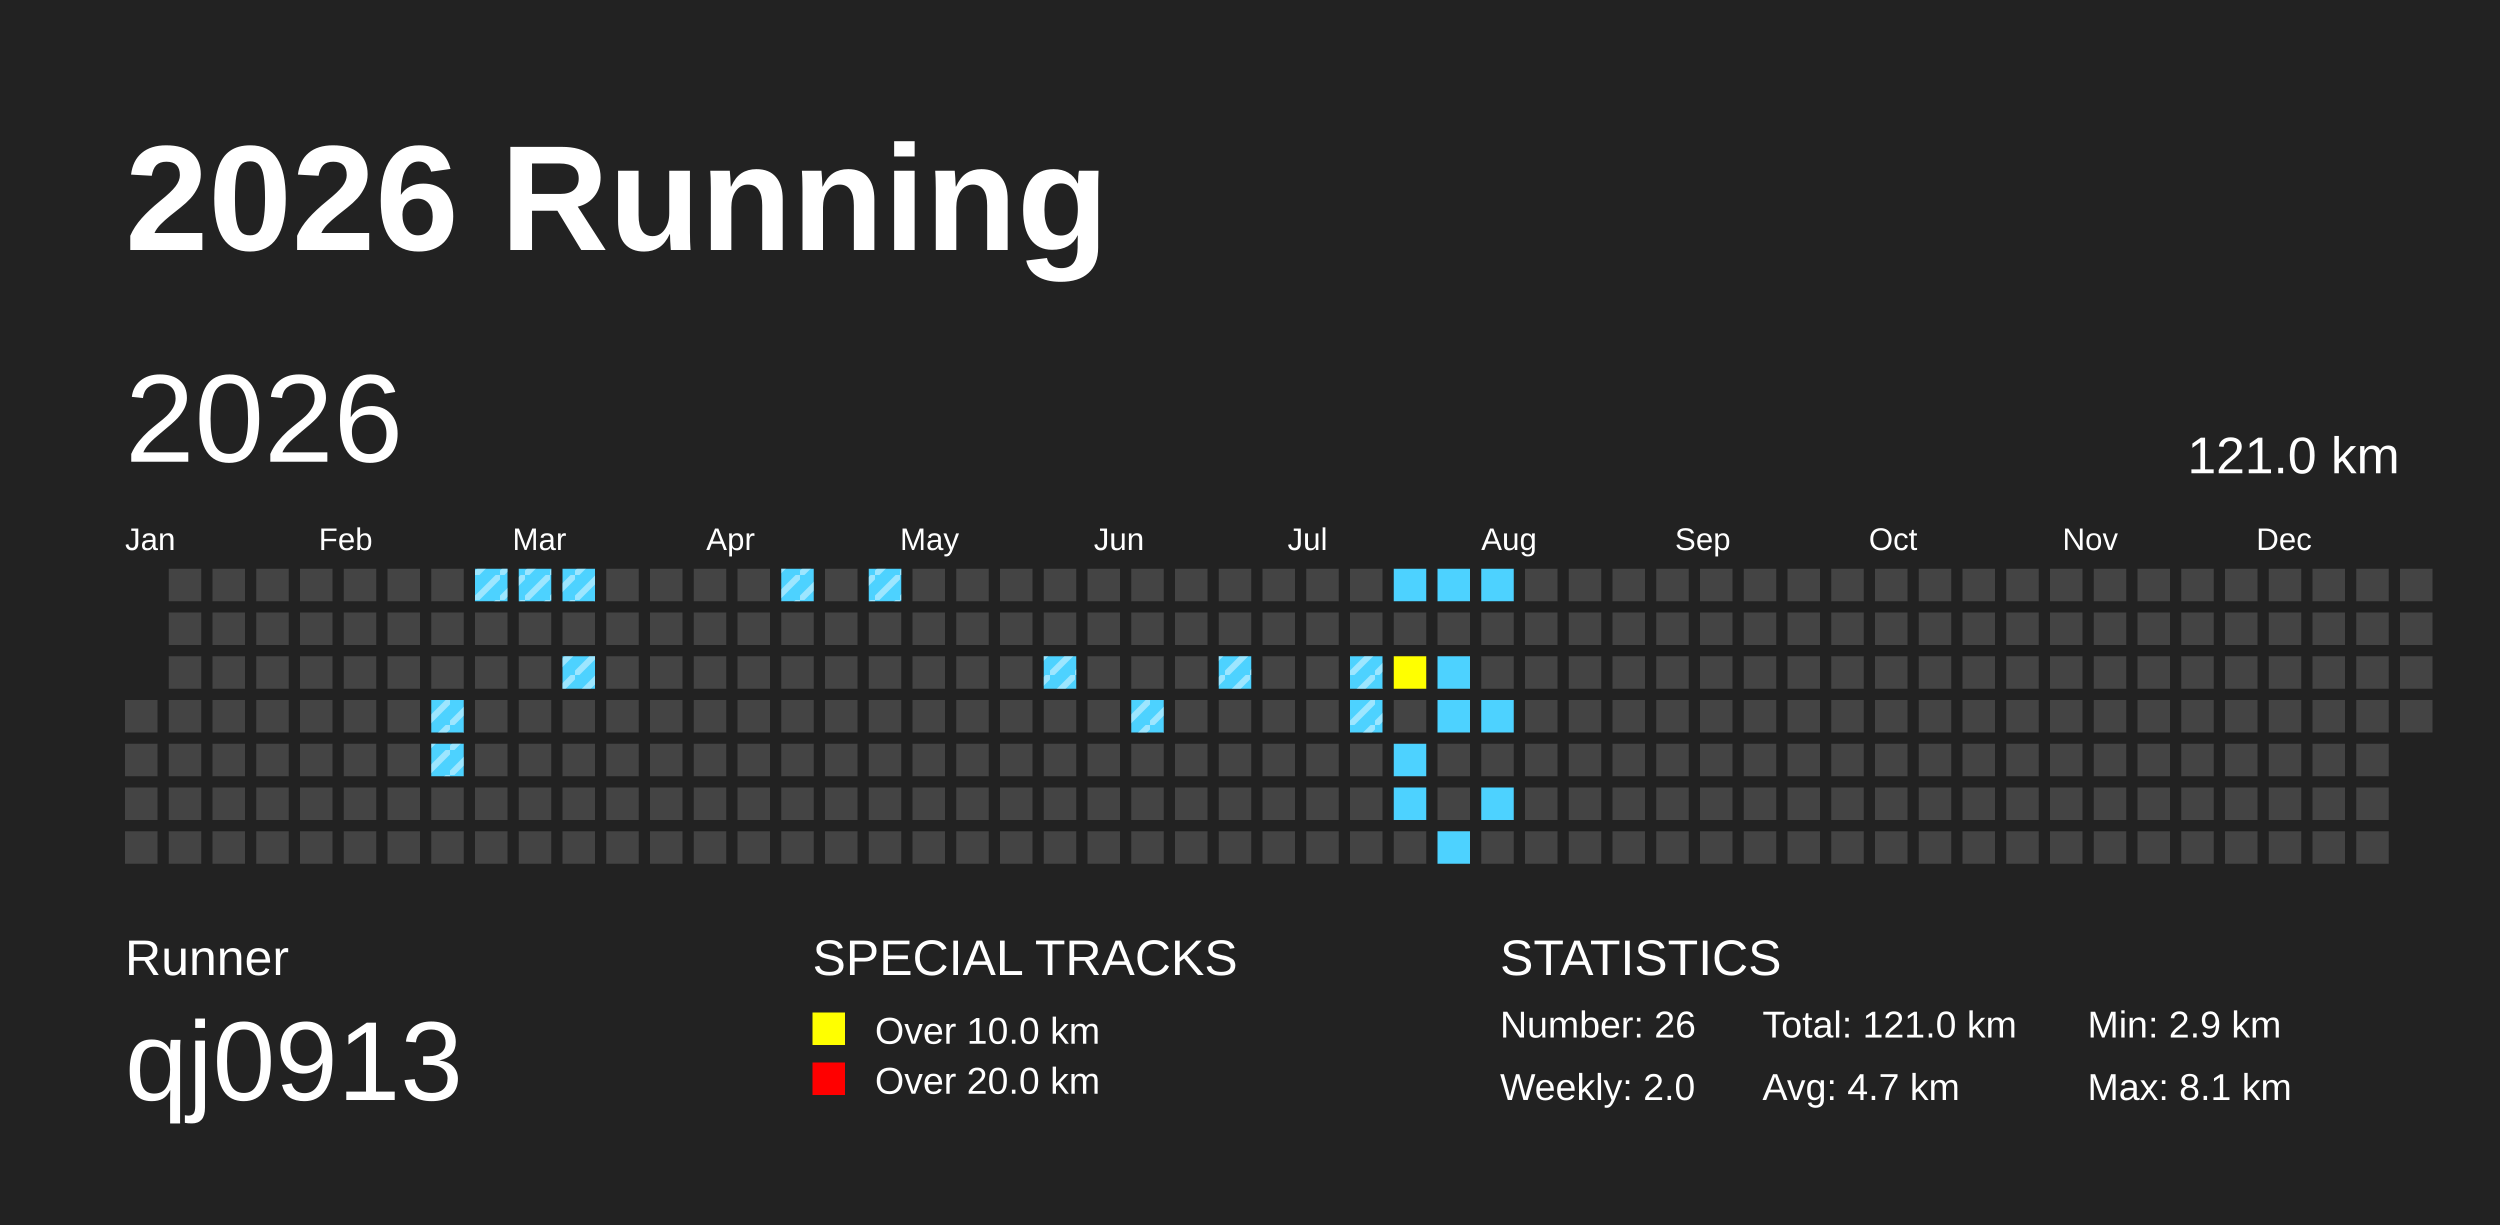
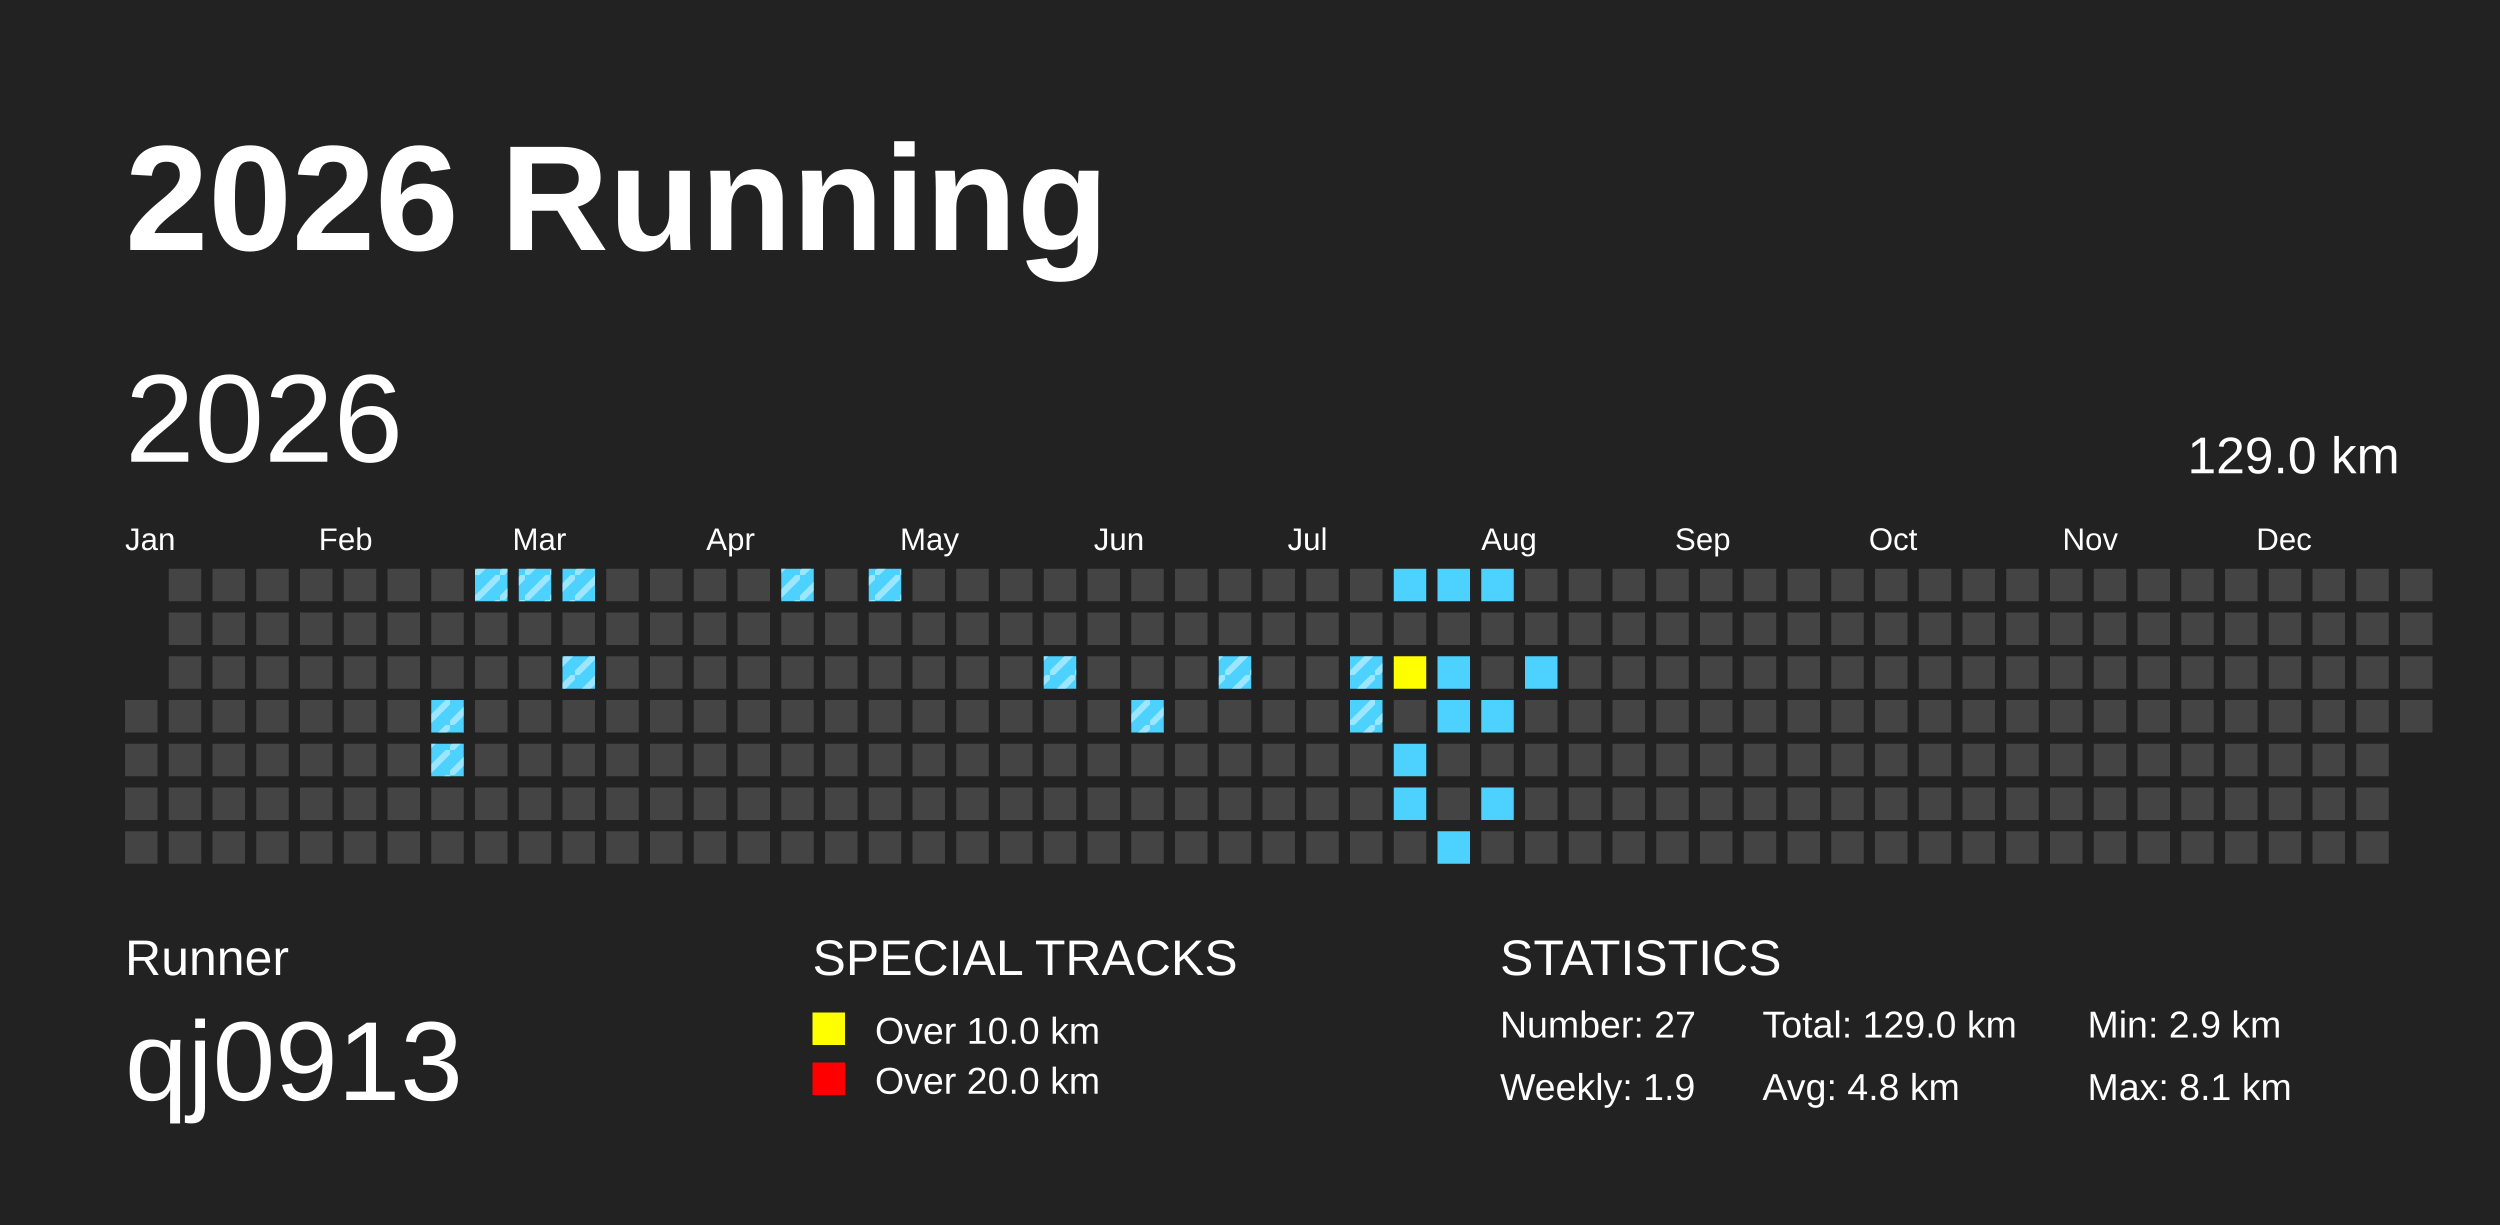
<svg xmlns="http://www.w3.org/2000/svg" baseProfile="full" height="98mm" version="1.1" viewBox="0,0,200,98" width="200mm">
  <defs>
    <pattern height="2" id="indoor-stripe" patternUnits="userSpaceOnUse" width="2">
      <line stroke="white" stroke-opacity="0.45" stroke-width="0.5" x1="0" x2="2" y1="2" y2="0" />
    </pattern>
  </defs>
  <rect fill="#222222" height="98" width="200" x="0" y="0" />
  <text fill="#FFFFFF" style="font-size:12px; font-family:Arial; font-weight:bold;" x="10" y="20">2026 Running</text>
  <text fill="#FFFFFF" style="font-size:4px; font-family:Arial" x="10" y="78">Runner</text>
  <text fill="#FFFFFF" style="font-size:9px; font-family:Arial" x="10" y="88">qj0913</text>
  <text fill="#FFFFFF" style="font-size:4px; font-family:Arial" x="65" y="78">SPECIAL TRACKS</text>
  <rect fill="yellow" height="2.6" width="2.6" x="65" y="81" />
  <text fill="#FFFFFF" style="font-size:3px; font-family:Arial" x="70" y="83.5">Over 10.0 km</text>
  <rect fill="red" height="2.6" width="2.6" x="65" y="85" />
  <text fill="#FFFFFF" style="font-size:3px; font-family:Arial" x="70" y="87.5">Over 20.0 km</text>
  <text fill="#FFFFFF" style="font-size:4px; font-family:Arial" x="120" y="78">STATISTICS</text>
-   <text fill="#FFFFFF" style="font-size:3px; font-family:Arial" x="120" y="83">Number: 26</text>
-   <text fill="#FFFFFF" style="font-size:3px; font-family:Arial" x="120" y="88">Weekly: 2.0</text>
-   <text fill="#FFFFFF" style="font-size:3px; font-family:Arial" x="141" y="83">Total: 121.0 km</text>
-   <text fill="#FFFFFF" style="font-size:3px; font-family:Arial" x="141" y="88">Avg: 4.7 km</text>
+   <text fill="#FFFFFF" style="font-size:3px; font-family:Arial" x="120" y="83">Number: 27</text>
+   <text fill="#FFFFFF" style="font-size:3px; font-family:Arial" x="120" y="88">Weekly: 1.9</text>
+   <text fill="#FFFFFF" style="font-size:3px; font-family:Arial" x="141" y="83">Total: 129.0 km</text>
+   <text fill="#FFFFFF" style="font-size:3px; font-family:Arial" x="141" y="88">Avg: 4.8 km</text>
  <text fill="#FFFFFF" style="font-size:3px; font-family:Arial" x="167" y="83">Min: 2.9 km</text>
  <text fill="#FFFFFF" style="font-size:3px; font-family:Arial" x="167" y="88">Max: 8.1 km</text>
  <text dominant-baseline="hanging" fill="#FFFFFF" style="font-size:10.0px; font-family:Arial;" x="10" y="30">2026</text>
-   <text dominant-baseline="hanging" fill="#FFFFFF" style="font-size:4.125px; font-family:Arial;" x="175" y="35">121.0 km</text>
+   <text dominant-baseline="hanging" fill="#FFFFFF" style="font-size:4.125px; font-family:Arial;" x="175" y="35">129.0 km</text>
  <text fill="#FFFFFF" style="font-size:2.5px; font-family:Arial" x="10.0" y="44">Jan</text>
  <text fill="#FFFFFF" style="font-size:2.5px; font-family:Arial" x="25.5" y="44">Feb</text>
  <text fill="#FFFFFF" style="font-size:2.5px; font-family:Arial" x="41.0" y="44">Mar</text>
  <text fill="#FFFFFF" style="font-size:2.5px; font-family:Arial" x="56.5" y="44">Apr</text>
  <text fill="#FFFFFF" style="font-size:2.5px; font-family:Arial" x="72.0" y="44">May</text>
  <text fill="#FFFFFF" style="font-size:2.5px; font-family:Arial" x="87.5" y="44">Jun</text>
  <text fill="#FFFFFF" style="font-size:2.5px; font-family:Arial" x="103.0" y="44">Jul</text>
  <text fill="#FFFFFF" style="font-size:2.5px; font-family:Arial" x="118.5" y="44">Aug</text>
  <text fill="#FFFFFF" style="font-size:2.5px; font-family:Arial" x="134.0" y="44">Sep</text>
  <text fill="#FFFFFF" style="font-size:2.5px; font-family:Arial" x="149.5" y="44">Oct</text>
  <text fill="#FFFFFF" style="font-size:2.5px; font-family:Arial" x="165.0" y="44">Nov</text>
  <text fill="#FFFFFF" style="font-size:2.5px; font-family:Arial" x="180.5" y="44">Dec</text>
  <rect fill="#444444" height="2.6" width="2.6" x="10.0" y="56.0" />
  <rect fill="#444444" height="2.6" width="2.6" x="10.0" y="59.5" />
  <rect fill="#444444" height="2.6" width="2.6" x="10.0" y="63.0" />
  <rect fill="#444444" height="2.6" width="2.6" x="10.0" y="66.5" />
  <rect fill="#444444" height="2.6" width="2.6" x="13.5" y="45.5" />
  <rect fill="#444444" height="2.6" width="2.6" x="13.5" y="49.0" />
  <rect fill="#444444" height="2.6" width="2.6" x="13.5" y="52.5" />
  <rect fill="#444444" height="2.6" width="2.6" x="13.5" y="56.0" />
  <rect fill="#444444" height="2.6" width="2.6" x="13.5" y="59.5" />
  <rect fill="#444444" height="2.6" width="2.6" x="13.5" y="63.0" />
  <rect fill="#444444" height="2.6" width="2.6" x="13.5" y="66.5" />
  <rect fill="#444444" height="2.6" width="2.6" x="17.0" y="45.5" />
  <rect fill="#444444" height="2.6" width="2.6" x="17.0" y="49.0" />
  <rect fill="#444444" height="2.6" width="2.6" x="17.0" y="52.5" />
  <rect fill="#444444" height="2.6" width="2.6" x="17.0" y="56.0" />
  <rect fill="#444444" height="2.6" width="2.6" x="17.0" y="59.5" />
  <rect fill="#444444" height="2.6" width="2.6" x="17.0" y="63.0" />
  <rect fill="#444444" height="2.6" width="2.6" x="17.0" y="66.5" />
  <rect fill="#444444" height="2.6" width="2.6" x="20.5" y="45.5" />
  <rect fill="#444444" height="2.6" width="2.6" x="20.5" y="49.0" />
  <rect fill="#444444" height="2.6" width="2.6" x="20.5" y="52.5" />
  <rect fill="#444444" height="2.6" width="2.6" x="20.5" y="56.0" />
  <rect fill="#444444" height="2.6" width="2.6" x="20.5" y="59.5" />
  <rect fill="#444444" height="2.6" width="2.6" x="20.5" y="63.0" />
  <rect fill="#444444" height="2.6" width="2.6" x="20.5" y="66.5" />
  <rect fill="#444444" height="2.6" width="2.6" x="24.0" y="45.5" />
  <rect fill="#444444" height="2.6" width="2.6" x="24.0" y="49.0" />
  <rect fill="#444444" height="2.6" width="2.6" x="24.0" y="52.5" />
  <rect fill="#444444" height="2.6" width="2.6" x="24.0" y="56.0" />
  <rect fill="#444444" height="2.6" width="2.6" x="24.0" y="59.5" />
  <rect fill="#444444" height="2.6" width="2.6" x="24.0" y="63.0" />
  <rect fill="#444444" height="2.6" width="2.6" x="24.0" y="66.5" />
  <rect fill="#444444" height="2.6" width="2.6" x="27.5" y="45.5" />
  <rect fill="#444444" height="2.6" width="2.6" x="27.5" y="49.0" />
  <rect fill="#444444" height="2.6" width="2.6" x="27.5" y="52.5" />
  <rect fill="#444444" height="2.6" width="2.6" x="27.5" y="56.0" />
  <rect fill="#444444" height="2.6" width="2.6" x="27.5" y="59.5" />
  <rect fill="#444444" height="2.6" width="2.6" x="27.5" y="63.0" />
  <rect fill="#444444" height="2.6" width="2.6" x="27.5" y="66.5" />
  <rect fill="#444444" height="2.6" width="2.6" x="31.0" y="45.5" />
  <rect fill="#444444" height="2.6" width="2.6" x="31.0" y="49.0" />
  <rect fill="#444444" height="2.6" width="2.6" x="31.0" y="52.5" />
  <rect fill="#444444" height="2.6" width="2.6" x="31.0" y="56.0" />
  <rect fill="#444444" height="2.6" width="2.6" x="31.0" y="59.5" />
  <rect fill="#444444" height="2.6" width="2.6" x="31.0" y="63.0" />
  <rect fill="#444444" height="2.6" width="2.6" x="31.0" y="66.5" />
  <rect fill="#444444" height="2.6" width="2.6" x="34.5" y="45.5" />
  <rect fill="#444444" height="2.6" width="2.6" x="34.5" y="49.0" />
  <rect fill="#444444" height="2.6" width="2.6" x="34.5" y="52.5" />
  <rect fill="#4DD2FF" height="2.6" width="2.6" x="34.5" y="56.0" />
  <rect fill="url(#indoor-stripe)" height="2.6" style="pointer-events: none;" width="2.6" x="34.5" y="56.0" />
  <rect fill="#4DD2FF" height="2.6" width="2.6" x="34.5" y="59.5" />
  <rect fill="url(#indoor-stripe)" height="2.6" style="pointer-events: none;" width="2.6" x="34.5" y="59.5" />
  <rect fill="#444444" height="2.6" width="2.6" x="34.5" y="63.0" />
  <rect fill="#444444" height="2.6" width="2.6" x="34.5" y="66.5" />
  <rect fill="#4DD2FF" height="2.6" width="2.6" x="38.0" y="45.5" />
  <rect fill="url(#indoor-stripe)" height="2.6" style="pointer-events: none;" width="2.6" x="38.0" y="45.5" />
  <rect fill="#444444" height="2.6" width="2.6" x="38.0" y="49.0" />
  <rect fill="#444444" height="2.6" width="2.6" x="38.0" y="52.5" />
  <rect fill="#444444" height="2.6" width="2.6" x="38.0" y="56.0" />
  <rect fill="#444444" height="2.6" width="2.6" x="38.0" y="59.5" />
  <rect fill="#444444" height="2.6" width="2.6" x="38.0" y="63.0" />
  <rect fill="#444444" height="2.6" width="2.6" x="38.0" y="66.5" />
  <rect fill="#4DD2FF" height="2.6" width="2.6" x="41.5" y="45.5" />
  <rect fill="url(#indoor-stripe)" height="2.6" style="pointer-events: none;" width="2.6" x="41.5" y="45.5" />
  <rect fill="#444444" height="2.6" width="2.6" x="41.5" y="49.0" />
  <rect fill="#444444" height="2.6" width="2.6" x="41.5" y="52.5" />
  <rect fill="#444444" height="2.6" width="2.6" x="41.5" y="56.0" />
  <rect fill="#444444" height="2.6" width="2.6" x="41.5" y="59.5" />
  <rect fill="#444444" height="2.6" width="2.6" x="41.5" y="63.0" />
  <rect fill="#444444" height="2.6" width="2.6" x="41.5" y="66.5" />
  <rect fill="#4DD2FF" height="2.6" width="2.6" x="45.0" y="45.5" />
  <rect fill="url(#indoor-stripe)" height="2.6" style="pointer-events: none;" width="2.6" x="45.0" y="45.5" />
  <rect fill="#444444" height="2.6" width="2.6" x="45.0" y="49.0" />
  <rect fill="#4DD2FF" height="2.6" width="2.6" x="45.0" y="52.5" />
  <rect fill="url(#indoor-stripe)" height="2.6" style="pointer-events: none;" width="2.6" x="45.0" y="52.5" />
  <rect fill="#444444" height="2.6" width="2.6" x="45.0" y="56.0" />
  <rect fill="#444444" height="2.6" width="2.6" x="45.0" y="59.5" />
  <rect fill="#444444" height="2.6" width="2.6" x="45.0" y="63.0" />
  <rect fill="#444444" height="2.6" width="2.6" x="45.0" y="66.5" />
  <rect fill="#444444" height="2.6" width="2.6" x="48.5" y="45.5" />
  <rect fill="#444444" height="2.6" width="2.6" x="48.5" y="49.0" />
  <rect fill="#444444" height="2.6" width="2.6" x="48.5" y="52.5" />
  <rect fill="#444444" height="2.6" width="2.6" x="48.5" y="56.0" />
  <rect fill="#444444" height="2.6" width="2.6" x="48.5" y="59.5" />
  <rect fill="#444444" height="2.6" width="2.6" x="48.5" y="63.0" />
  <rect fill="#444444" height="2.6" width="2.6" x="48.5" y="66.5" />
  <rect fill="#444444" height="2.6" width="2.6" x="52.0" y="45.5" />
  <rect fill="#444444" height="2.6" width="2.6" x="52.0" y="49.0" />
  <rect fill="#444444" height="2.6" width="2.6" x="52.0" y="52.5" />
  <rect fill="#444444" height="2.6" width="2.6" x="52.0" y="56.0" />
  <rect fill="#444444" height="2.6" width="2.6" x="52.0" y="59.5" />
  <rect fill="#444444" height="2.6" width="2.6" x="52.0" y="63.0" />
  <rect fill="#444444" height="2.6" width="2.6" x="52.0" y="66.5" />
  <rect fill="#444444" height="2.6" width="2.6" x="55.5" y="45.5" />
  <rect fill="#444444" height="2.6" width="2.6" x="55.5" y="49.0" />
  <rect fill="#444444" height="2.6" width="2.6" x="55.5" y="52.5" />
  <rect fill="#444444" height="2.6" width="2.6" x="55.5" y="56.0" />
  <rect fill="#444444" height="2.6" width="2.6" x="55.5" y="59.5" />
  <rect fill="#444444" height="2.6" width="2.6" x="55.5" y="63.0" />
  <rect fill="#444444" height="2.6" width="2.6" x="55.5" y="66.5" />
  <rect fill="#444444" height="2.6" width="2.6" x="59.0" y="45.5" />
  <rect fill="#444444" height="2.6" width="2.6" x="59.0" y="49.0" />
  <rect fill="#444444" height="2.6" width="2.6" x="59.0" y="52.5" />
  <rect fill="#444444" height="2.6" width="2.6" x="59.0" y="56.0" />
  <rect fill="#444444" height="2.6" width="2.6" x="59.0" y="59.5" />
  <rect fill="#444444" height="2.6" width="2.6" x="59.0" y="63.0" />
  <rect fill="#444444" height="2.6" width="2.6" x="59.0" y="66.5" />
  <rect fill="#4DD2FF" height="2.6" width="2.6" x="62.5" y="45.5" />
  <rect fill="url(#indoor-stripe)" height="2.6" style="pointer-events: none;" width="2.6" x="62.5" y="45.5" />
  <rect fill="#444444" height="2.6" width="2.6" x="62.5" y="49.0" />
  <rect fill="#444444" height="2.6" width="2.6" x="62.5" y="52.5" />
  <rect fill="#444444" height="2.6" width="2.6" x="62.5" y="56.0" />
  <rect fill="#444444" height="2.6" width="2.6" x="62.5" y="59.5" />
  <rect fill="#444444" height="2.6" width="2.6" x="62.5" y="63.0" />
  <rect fill="#444444" height="2.6" width="2.6" x="62.5" y="66.5" />
  <rect fill="#444444" height="2.6" width="2.6" x="66.0" y="45.5" />
  <rect fill="#444444" height="2.6" width="2.6" x="66.0" y="49.0" />
  <rect fill="#444444" height="2.6" width="2.6" x="66.0" y="52.5" />
  <rect fill="#444444" height="2.6" width="2.6" x="66.0" y="56.0" />
  <rect fill="#444444" height="2.6" width="2.6" x="66.0" y="59.5" />
  <rect fill="#444444" height="2.6" width="2.6" x="66.0" y="63.0" />
  <rect fill="#444444" height="2.6" width="2.6" x="66.0" y="66.5" />
  <rect fill="#4DD2FF" height="2.6" width="2.6" x="69.5" y="45.5" />
  <rect fill="url(#indoor-stripe)" height="2.6" style="pointer-events: none;" width="2.6" x="69.5" y="45.5" />
  <rect fill="#444444" height="2.6" width="2.6" x="69.5" y="49.0" />
  <rect fill="#444444" height="2.6" width="2.6" x="69.5" y="52.5" />
  <rect fill="#444444" height="2.6" width="2.6" x="69.5" y="56.0" />
  <rect fill="#444444" height="2.6" width="2.6" x="69.5" y="59.5" />
  <rect fill="#444444" height="2.6" width="2.6" x="69.5" y="63.0" />
  <rect fill="#444444" height="2.6" width="2.6" x="69.5" y="66.5" />
  <rect fill="#444444" height="2.6" width="2.6" x="73.0" y="45.5" />
  <rect fill="#444444" height="2.6" width="2.6" x="73.0" y="49.0" />
  <rect fill="#444444" height="2.6" width="2.6" x="73.0" y="52.5" />
  <rect fill="#444444" height="2.6" width="2.6" x="73.0" y="56.0" />
  <rect fill="#444444" height="2.6" width="2.6" x="73.0" y="59.5" />
  <rect fill="#444444" height="2.6" width="2.6" x="73.0" y="63.0" />
  <rect fill="#444444" height="2.6" width="2.6" x="73.0" y="66.5" />
  <rect fill="#444444" height="2.6" width="2.6" x="76.5" y="45.5" />
  <rect fill="#444444" height="2.6" width="2.6" x="76.5" y="49.0" />
  <rect fill="#444444" height="2.6" width="2.6" x="76.5" y="52.5" />
  <rect fill="#444444" height="2.6" width="2.6" x="76.5" y="56.0" />
  <rect fill="#444444" height="2.6" width="2.6" x="76.5" y="59.5" />
  <rect fill="#444444" height="2.6" width="2.6" x="76.5" y="63.0" />
  <rect fill="#444444" height="2.6" width="2.6" x="76.5" y="66.5" />
  <rect fill="#444444" height="2.6" width="2.6" x="80.0" y="45.5" />
  <rect fill="#444444" height="2.6" width="2.6" x="80.0" y="49.0" />
  <rect fill="#444444" height="2.6" width="2.6" x="80.0" y="52.5" />
  <rect fill="#444444" height="2.6" width="2.6" x="80.0" y="56.0" />
  <rect fill="#444444" height="2.6" width="2.6" x="80.0" y="59.5" />
  <rect fill="#444444" height="2.6" width="2.6" x="80.0" y="63.0" />
  <rect fill="#444444" height="2.6" width="2.6" x="80.0" y="66.5" />
  <rect fill="#444444" height="2.6" width="2.6" x="83.5" y="45.5" />
  <rect fill="#444444" height="2.6" width="2.6" x="83.5" y="49.0" />
  <rect fill="#4DD2FF" height="2.6" width="2.6" x="83.5" y="52.5" />
  <rect fill="url(#indoor-stripe)" height="2.6" style="pointer-events: none;" width="2.6" x="83.5" y="52.5" />
  <rect fill="#444444" height="2.6" width="2.6" x="83.5" y="56.0" />
  <rect fill="#444444" height="2.6" width="2.6" x="83.5" y="59.5" />
  <rect fill="#444444" height="2.6" width="2.6" x="83.5" y="63.0" />
  <rect fill="#444444" height="2.6" width="2.6" x="83.5" y="66.5" />
  <rect fill="#444444" height="2.6" width="2.6" x="87.0" y="45.5" />
  <rect fill="#444444" height="2.6" width="2.6" x="87.0" y="49.0" />
  <rect fill="#444444" height="2.6" width="2.6" x="87.0" y="52.5" />
  <rect fill="#444444" height="2.6" width="2.6" x="87.0" y="56.0" />
  <rect fill="#444444" height="2.6" width="2.6" x="87.0" y="59.5" />
  <rect fill="#444444" height="2.6" width="2.6" x="87.0" y="63.0" />
  <rect fill="#444444" height="2.6" width="2.6" x="87.0" y="66.5" />
  <rect fill="#444444" height="2.6" width="2.6" x="90.5" y="45.5" />
  <rect fill="#444444" height="2.6" width="2.6" x="90.5" y="49.0" />
  <rect fill="#444444" height="2.6" width="2.6" x="90.5" y="52.5" />
  <rect fill="#4DD2FF" height="2.6" width="2.6" x="90.5" y="56.0" />
  <rect fill="url(#indoor-stripe)" height="2.6" style="pointer-events: none;" width="2.6" x="90.5" y="56.0" />
  <rect fill="#444444" height="2.6" width="2.6" x="90.5" y="59.5" />
  <rect fill="#444444" height="2.6" width="2.6" x="90.5" y="63.0" />
  <rect fill="#444444" height="2.6" width="2.6" x="90.5" y="66.5" />
  <rect fill="#444444" height="2.6" width="2.6" x="94.0" y="45.5" />
  <rect fill="#444444" height="2.6" width="2.6" x="94.0" y="49.0" />
  <rect fill="#444444" height="2.6" width="2.6" x="94.0" y="52.5" />
  <rect fill="#444444" height="2.6" width="2.6" x="94.0" y="56.0" />
  <rect fill="#444444" height="2.6" width="2.6" x="94.0" y="59.5" />
  <rect fill="#444444" height="2.6" width="2.6" x="94.0" y="63.0" />
  <rect fill="#444444" height="2.6" width="2.6" x="94.0" y="66.5" />
  <rect fill="#444444" height="2.6" width="2.6" x="97.5" y="45.5" />
  <rect fill="#444444" height="2.6" width="2.6" x="97.5" y="49.0" />
  <rect fill="#4DD2FF" height="2.6" width="2.6" x="97.5" y="52.5" />
  <rect fill="url(#indoor-stripe)" height="2.6" style="pointer-events: none;" width="2.6" x="97.5" y="52.5" />
  <rect fill="#444444" height="2.6" width="2.6" x="97.5" y="56.0" />
  <rect fill="#444444" height="2.6" width="2.6" x="97.5" y="59.5" />
  <rect fill="#444444" height="2.6" width="2.6" x="97.5" y="63.0" />
  <rect fill="#444444" height="2.6" width="2.6" x="97.5" y="66.5" />
  <rect fill="#444444" height="2.6" width="2.6" x="101.0" y="45.5" />
  <rect fill="#444444" height="2.6" width="2.6" x="101.0" y="49.0" />
  <rect fill="#444444" height="2.6" width="2.6" x="101.0" y="52.5" />
  <rect fill="#444444" height="2.6" width="2.6" x="101.0" y="56.0" />
  <rect fill="#444444" height="2.6" width="2.6" x="101.0" y="59.5" />
  <rect fill="#444444" height="2.6" width="2.6" x="101.0" y="63.0" />
  <rect fill="#444444" height="2.6" width="2.6" x="101.0" y="66.5" />
  <rect fill="#444444" height="2.6" width="2.6" x="104.5" y="45.5" />
  <rect fill="#444444" height="2.6" width="2.6" x="104.5" y="49.0" />
  <rect fill="#444444" height="2.6" width="2.6" x="104.5" y="52.5" />
  <rect fill="#444444" height="2.6" width="2.6" x="104.5" y="56.0" />
  <rect fill="#444444" height="2.6" width="2.6" x="104.5" y="59.5" />
  <rect fill="#444444" height="2.6" width="2.6" x="104.5" y="63.0" />
  <rect fill="#444444" height="2.6" width="2.6" x="104.5" y="66.5" />
  <rect fill="#444444" height="2.6" width="2.6" x="108.0" y="45.5" />
  <rect fill="#444444" height="2.6" width="2.6" x="108.0" y="49.0" />
  <rect fill="#4DD2FF" height="2.6" width="2.6" x="108.0" y="52.5" />
  <rect fill="url(#indoor-stripe)" height="2.6" style="pointer-events: none;" width="2.6" x="108.0" y="52.5" />
  <rect fill="#4DD2FF" height="2.6" width="2.6" x="108.0" y="56.0" />
  <rect fill="url(#indoor-stripe)" height="2.6" style="pointer-events: none;" width="2.6" x="108.0" y="56.0" />
  <rect fill="#444444" height="2.6" width="2.6" x="108.0" y="59.5" />
  <rect fill="#444444" height="2.6" width="2.6" x="108.0" y="63.0" />
  <rect fill="#444444" height="2.6" width="2.6" x="108.0" y="66.5" />
  <rect fill="#4DD2FF" height="2.6" width="2.6" x="111.5" y="45.5" />
  <rect fill="#444444" height="2.6" width="2.6" x="111.5" y="49.0" />
  <rect fill="yellow" height="2.6" width="2.6" x="111.5" y="52.5" />
  <rect fill="#444444" height="2.6" width="2.6" x="111.5" y="56.0" />
  <rect fill="#4DD2FF" height="2.6" width="2.6" x="111.5" y="59.5" />
  <rect fill="#4DD2FF" height="2.6" width="2.6" x="111.5" y="63.0" />
  <rect fill="#444444" height="2.6" width="2.6" x="111.5" y="66.5" />
  <rect fill="#4DD2FF" height="2.6" width="2.6" x="115.0" y="45.5" />
  <rect fill="#444444" height="2.6" width="2.6" x="115.0" y="49.0" />
  <rect fill="#4DD2FF" height="2.6" width="2.6" x="115.0" y="52.5" />
  <rect fill="#4DD2FF" height="2.6" width="2.6" x="115.0" y="56.0" />
  <rect fill="#444444" height="2.6" width="2.6" x="115.0" y="59.5" />
  <rect fill="#444444" height="2.6" width="2.6" x="115.0" y="63.0" />
  <rect fill="#4DD2FF" height="2.6" width="2.6" x="115.0" y="66.5" />
  <rect fill="#4DD2FF" height="2.6" width="2.6" x="118.5" y="45.5" />
  <rect fill="#444444" height="2.6" width="2.6" x="118.5" y="49.0" />
  <rect fill="#444444" height="2.6" width="2.6" x="118.5" y="52.5" />
  <rect fill="#4DD2FF" height="2.6" width="2.6" x="118.5" y="56.0" />
  <rect fill="#444444" height="2.6" width="2.6" x="118.5" y="59.5" />
  <rect fill="#4DD2FF" height="2.6" width="2.6" x="118.5" y="63.0" />
  <rect fill="#444444" height="2.6" width="2.6" x="118.5" y="66.5" />
  <rect fill="#444444" height="2.6" width="2.6" x="122.0" y="45.5" />
  <rect fill="#444444" height="2.6" width="2.6" x="122.0" y="49.0" />
-   <rect fill="#444444" height="2.6" width="2.6" x="122.0" y="52.5" />
+   <rect fill="#4DD2FF" height="2.6" width="2.6" x="122.0" y="52.5" />
  <rect fill="#444444" height="2.6" width="2.6" x="122.0" y="56.0" />
  <rect fill="#444444" height="2.6" width="2.6" x="122.0" y="59.5" />
  <rect fill="#444444" height="2.6" width="2.6" x="122.0" y="63.0" />
  <rect fill="#444444" height="2.6" width="2.6" x="122.0" y="66.5" />
  <rect fill="#444444" height="2.6" width="2.6" x="125.5" y="45.5" />
  <rect fill="#444444" height="2.6" width="2.6" x="125.5" y="49.0" />
  <rect fill="#444444" height="2.6" width="2.6" x="125.5" y="52.5" />
  <rect fill="#444444" height="2.6" width="2.6" x="125.5" y="56.0" />
  <rect fill="#444444" height="2.6" width="2.6" x="125.5" y="59.5" />
  <rect fill="#444444" height="2.6" width="2.6" x="125.5" y="63.0" />
  <rect fill="#444444" height="2.6" width="2.6" x="125.5" y="66.5" />
  <rect fill="#444444" height="2.6" width="2.6" x="129.0" y="45.5" />
  <rect fill="#444444" height="2.6" width="2.6" x="129.0" y="49.0" />
  <rect fill="#444444" height="2.6" width="2.6" x="129.0" y="52.5" />
  <rect fill="#444444" height="2.6" width="2.6" x="129.0" y="56.0" />
  <rect fill="#444444" height="2.6" width="2.6" x="129.0" y="59.5" />
  <rect fill="#444444" height="2.6" width="2.6" x="129.0" y="63.0" />
  <rect fill="#444444" height="2.6" width="2.6" x="129.0" y="66.5" />
  <rect fill="#444444" height="2.6" width="2.6" x="132.5" y="45.5" />
  <rect fill="#444444" height="2.6" width="2.6" x="132.5" y="49.0" />
  <rect fill="#444444" height="2.6" width="2.6" x="132.5" y="52.5" />
  <rect fill="#444444" height="2.6" width="2.6" x="132.5" y="56.0" />
  <rect fill="#444444" height="2.6" width="2.6" x="132.5" y="59.5" />
  <rect fill="#444444" height="2.6" width="2.6" x="132.5" y="63.0" />
  <rect fill="#444444" height="2.6" width="2.6" x="132.5" y="66.5" />
  <rect fill="#444444" height="2.6" width="2.6" x="136.0" y="45.5" />
  <rect fill="#444444" height="2.6" width="2.6" x="136.0" y="49.0" />
  <rect fill="#444444" height="2.6" width="2.6" x="136.0" y="52.5" />
  <rect fill="#444444" height="2.6" width="2.6" x="136.0" y="56.0" />
  <rect fill="#444444" height="2.6" width="2.6" x="136.0" y="59.5" />
  <rect fill="#444444" height="2.6" width="2.6" x="136.0" y="63.0" />
  <rect fill="#444444" height="2.6" width="2.6" x="136.0" y="66.5" />
  <rect fill="#444444" height="2.6" width="2.6" x="139.5" y="45.5" />
  <rect fill="#444444" height="2.6" width="2.6" x="139.5" y="49.0" />
  <rect fill="#444444" height="2.6" width="2.6" x="139.5" y="52.5" />
  <rect fill="#444444" height="2.6" width="2.6" x="139.5" y="56.0" />
  <rect fill="#444444" height="2.6" width="2.6" x="139.5" y="59.5" />
  <rect fill="#444444" height="2.6" width="2.6" x="139.5" y="63.0" />
  <rect fill="#444444" height="2.6" width="2.6" x="139.5" y="66.5" />
  <rect fill="#444444" height="2.6" width="2.6" x="143.0" y="45.5" />
  <rect fill="#444444" height="2.6" width="2.6" x="143.0" y="49.0" />
  <rect fill="#444444" height="2.6" width="2.6" x="143.0" y="52.5" />
  <rect fill="#444444" height="2.6" width="2.6" x="143.0" y="56.0" />
  <rect fill="#444444" height="2.6" width="2.6" x="143.0" y="59.5" />
  <rect fill="#444444" height="2.6" width="2.6" x="143.0" y="63.0" />
  <rect fill="#444444" height="2.6" width="2.6" x="143.0" y="66.5" />
  <rect fill="#444444" height="2.6" width="2.6" x="146.5" y="45.5" />
  <rect fill="#444444" height="2.6" width="2.6" x="146.5" y="49.0" />
  <rect fill="#444444" height="2.6" width="2.6" x="146.5" y="52.5" />
  <rect fill="#444444" height="2.6" width="2.6" x="146.5" y="56.0" />
  <rect fill="#444444" height="2.6" width="2.6" x="146.5" y="59.5" />
  <rect fill="#444444" height="2.6" width="2.6" x="146.5" y="63.0" />
  <rect fill="#444444" height="2.6" width="2.6" x="146.5" y="66.5" />
  <rect fill="#444444" height="2.6" width="2.6" x="150.0" y="45.5" />
  <rect fill="#444444" height="2.6" width="2.6" x="150.0" y="49.0" />
  <rect fill="#444444" height="2.6" width="2.6" x="150.0" y="52.5" />
  <rect fill="#444444" height="2.6" width="2.6" x="150.0" y="56.0" />
  <rect fill="#444444" height="2.6" width="2.6" x="150.0" y="59.5" />
  <rect fill="#444444" height="2.6" width="2.6" x="150.0" y="63.0" />
  <rect fill="#444444" height="2.6" width="2.6" x="150.0" y="66.5" />
  <rect fill="#444444" height="2.6" width="2.6" x="153.5" y="45.5" />
  <rect fill="#444444" height="2.6" width="2.6" x="153.5" y="49.0" />
  <rect fill="#444444" height="2.6" width="2.6" x="153.5" y="52.5" />
  <rect fill="#444444" height="2.6" width="2.6" x="153.5" y="56.0" />
  <rect fill="#444444" height="2.6" width="2.6" x="153.5" y="59.5" />
  <rect fill="#444444" height="2.6" width="2.6" x="153.5" y="63.0" />
  <rect fill="#444444" height="2.6" width="2.6" x="153.5" y="66.5" />
  <rect fill="#444444" height="2.6" width="2.6" x="157.0" y="45.5" />
  <rect fill="#444444" height="2.6" width="2.6" x="157.0" y="49.0" />
  <rect fill="#444444" height="2.6" width="2.6" x="157.0" y="52.5" />
  <rect fill="#444444" height="2.6" width="2.6" x="157.0" y="56.0" />
  <rect fill="#444444" height="2.6" width="2.6" x="157.0" y="59.5" />
  <rect fill="#444444" height="2.6" width="2.6" x="157.0" y="63.0" />
  <rect fill="#444444" height="2.6" width="2.6" x="157.0" y="66.5" />
  <rect fill="#444444" height="2.6" width="2.6" x="160.5" y="45.5" />
  <rect fill="#444444" height="2.6" width="2.6" x="160.5" y="49.0" />
  <rect fill="#444444" height="2.6" width="2.6" x="160.5" y="52.5" />
  <rect fill="#444444" height="2.6" width="2.6" x="160.5" y="56.0" />
  <rect fill="#444444" height="2.6" width="2.6" x="160.5" y="59.5" />
  <rect fill="#444444" height="2.6" width="2.6" x="160.5" y="63.0" />
  <rect fill="#444444" height="2.6" width="2.6" x="160.5" y="66.5" />
  <rect fill="#444444" height="2.6" width="2.6" x="164.0" y="45.5" />
  <rect fill="#444444" height="2.6" width="2.6" x="164.0" y="49.0" />
  <rect fill="#444444" height="2.6" width="2.6" x="164.0" y="52.5" />
  <rect fill="#444444" height="2.6" width="2.6" x="164.0" y="56.0" />
  <rect fill="#444444" height="2.6" width="2.6" x="164.0" y="59.5" />
  <rect fill="#444444" height="2.6" width="2.6" x="164.0" y="63.0" />
  <rect fill="#444444" height="2.6" width="2.6" x="164.0" y="66.5" />
  <rect fill="#444444" height="2.6" width="2.6" x="167.5" y="45.5" />
  <rect fill="#444444" height="2.6" width="2.6" x="167.5" y="49.0" />
  <rect fill="#444444" height="2.6" width="2.6" x="167.5" y="52.5" />
  <rect fill="#444444" height="2.6" width="2.6" x="167.5" y="56.0" />
  <rect fill="#444444" height="2.6" width="2.6" x="167.5" y="59.5" />
  <rect fill="#444444" height="2.6" width="2.6" x="167.5" y="63.0" />
  <rect fill="#444444" height="2.6" width="2.6" x="167.5" y="66.5" />
  <rect fill="#444444" height="2.6" width="2.6" x="171.0" y="45.5" />
  <rect fill="#444444" height="2.6" width="2.6" x="171.0" y="49.0" />
  <rect fill="#444444" height="2.6" width="2.6" x="171.0" y="52.5" />
  <rect fill="#444444" height="2.6" width="2.6" x="171.0" y="56.0" />
  <rect fill="#444444" height="2.6" width="2.6" x="171.0" y="59.5" />
  <rect fill="#444444" height="2.6" width="2.6" x="171.0" y="63.0" />
  <rect fill="#444444" height="2.6" width="2.6" x="171.0" y="66.5" />
  <rect fill="#444444" height="2.6" width="2.6" x="174.5" y="45.5" />
  <rect fill="#444444" height="2.6" width="2.6" x="174.5" y="49.0" />
  <rect fill="#444444" height="2.6" width="2.6" x="174.5" y="52.5" />
  <rect fill="#444444" height="2.6" width="2.6" x="174.5" y="56.0" />
  <rect fill="#444444" height="2.6" width="2.6" x="174.5" y="59.5" />
  <rect fill="#444444" height="2.6" width="2.6" x="174.5" y="63.0" />
  <rect fill="#444444" height="2.6" width="2.6" x="174.5" y="66.5" />
  <rect fill="#444444" height="2.6" width="2.6" x="178.0" y="45.5" />
  <rect fill="#444444" height="2.6" width="2.6" x="178.0" y="49.0" />
  <rect fill="#444444" height="2.6" width="2.6" x="178.0" y="52.5" />
  <rect fill="#444444" height="2.6" width="2.6" x="178.0" y="56.0" />
  <rect fill="#444444" height="2.6" width="2.6" x="178.0" y="59.5" />
  <rect fill="#444444" height="2.6" width="2.6" x="178.0" y="63.0" />
  <rect fill="#444444" height="2.6" width="2.6" x="178.0" y="66.5" />
  <rect fill="#444444" height="2.6" width="2.6" x="181.5" y="45.5" />
  <rect fill="#444444" height="2.6" width="2.6" x="181.5" y="49.0" />
  <rect fill="#444444" height="2.6" width="2.6" x="181.5" y="52.5" />
  <rect fill="#444444" height="2.6" width="2.6" x="181.5" y="56.0" />
  <rect fill="#444444" height="2.6" width="2.6" x="181.5" y="59.5" />
  <rect fill="#444444" height="2.6" width="2.6" x="181.5" y="63.0" />
  <rect fill="#444444" height="2.6" width="2.6" x="181.5" y="66.5" />
  <rect fill="#444444" height="2.6" width="2.6" x="185.0" y="45.5" />
  <rect fill="#444444" height="2.6" width="2.6" x="185.0" y="49.0" />
  <rect fill="#444444" height="2.6" width="2.6" x="185.0" y="52.5" />
  <rect fill="#444444" height="2.6" width="2.6" x="185.0" y="56.0" />
  <rect fill="#444444" height="2.6" width="2.6" x="185.0" y="59.5" />
  <rect fill="#444444" height="2.6" width="2.6" x="185.0" y="63.0" />
  <rect fill="#444444" height="2.6" width="2.6" x="185.0" y="66.5" />
  <rect fill="#444444" height="2.6" width="2.6" x="188.5" y="45.5" />
  <rect fill="#444444" height="2.6" width="2.6" x="188.5" y="49.0" />
  <rect fill="#444444" height="2.6" width="2.6" x="188.5" y="52.5" />
  <rect fill="#444444" height="2.6" width="2.6" x="188.5" y="56.0" />
  <rect fill="#444444" height="2.6" width="2.6" x="188.5" y="59.5" />
  <rect fill="#444444" height="2.6" width="2.6" x="188.5" y="63.0" />
  <rect fill="#444444" height="2.6" width="2.6" x="188.5" y="66.5" />
  <rect fill="#444444" height="2.6" width="2.6" x="192.0" y="45.5" />
  <rect fill="#444444" height="2.6" width="2.6" x="192.0" y="49.0" />
  <rect fill="#444444" height="2.6" width="2.6" x="192.0" y="52.5" />
  <rect fill="#444444" height="2.6" width="2.6" x="192.0" y="56.0" />
</svg>
